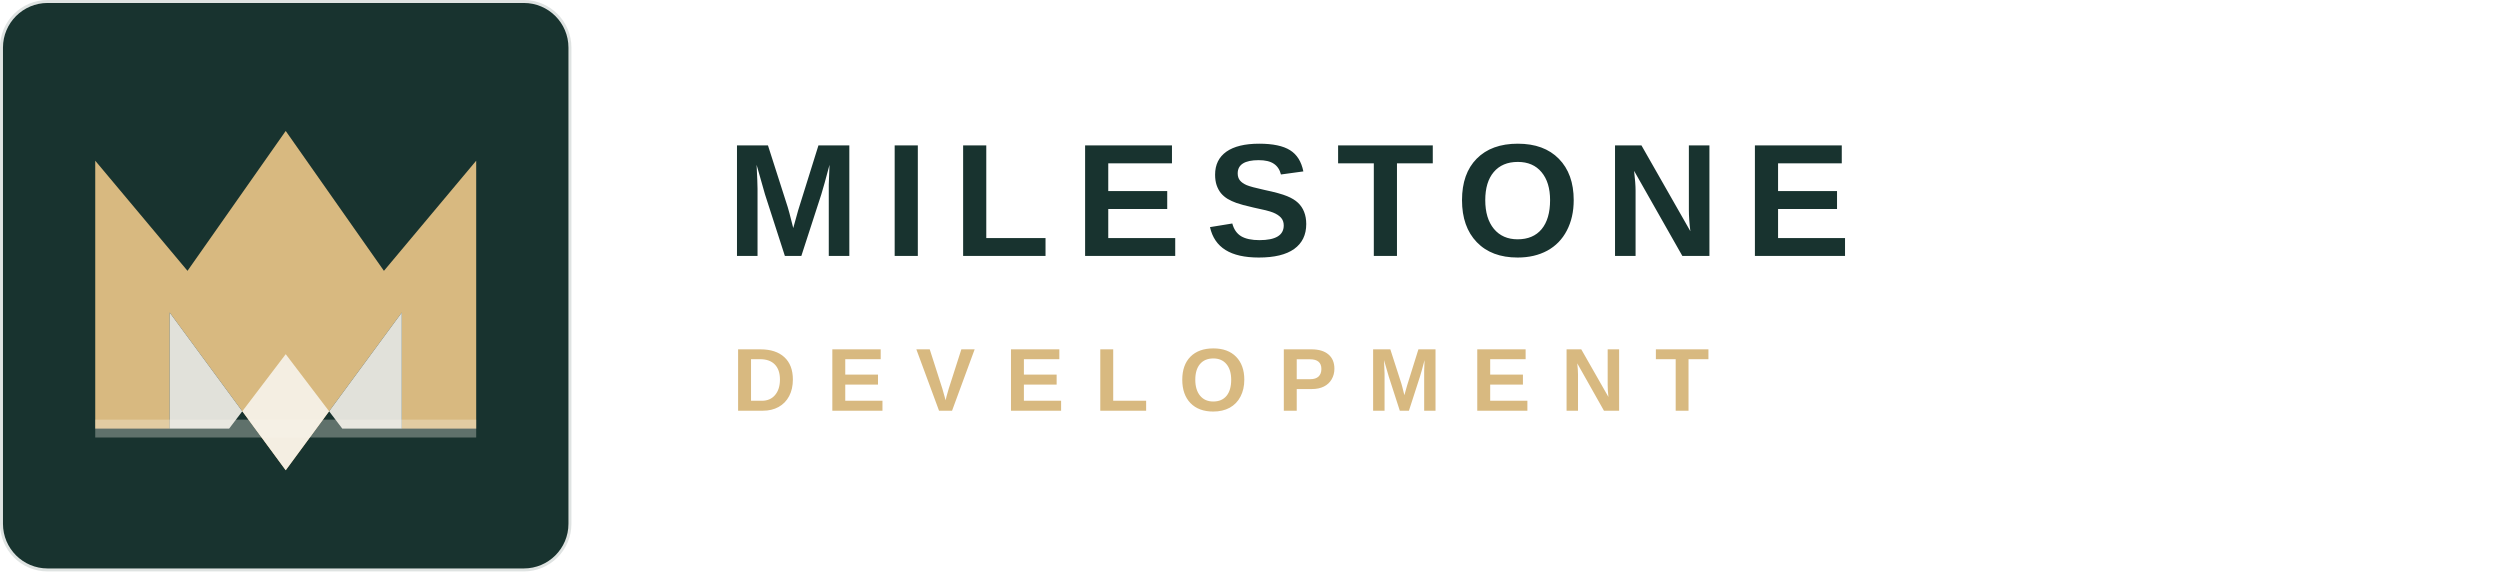
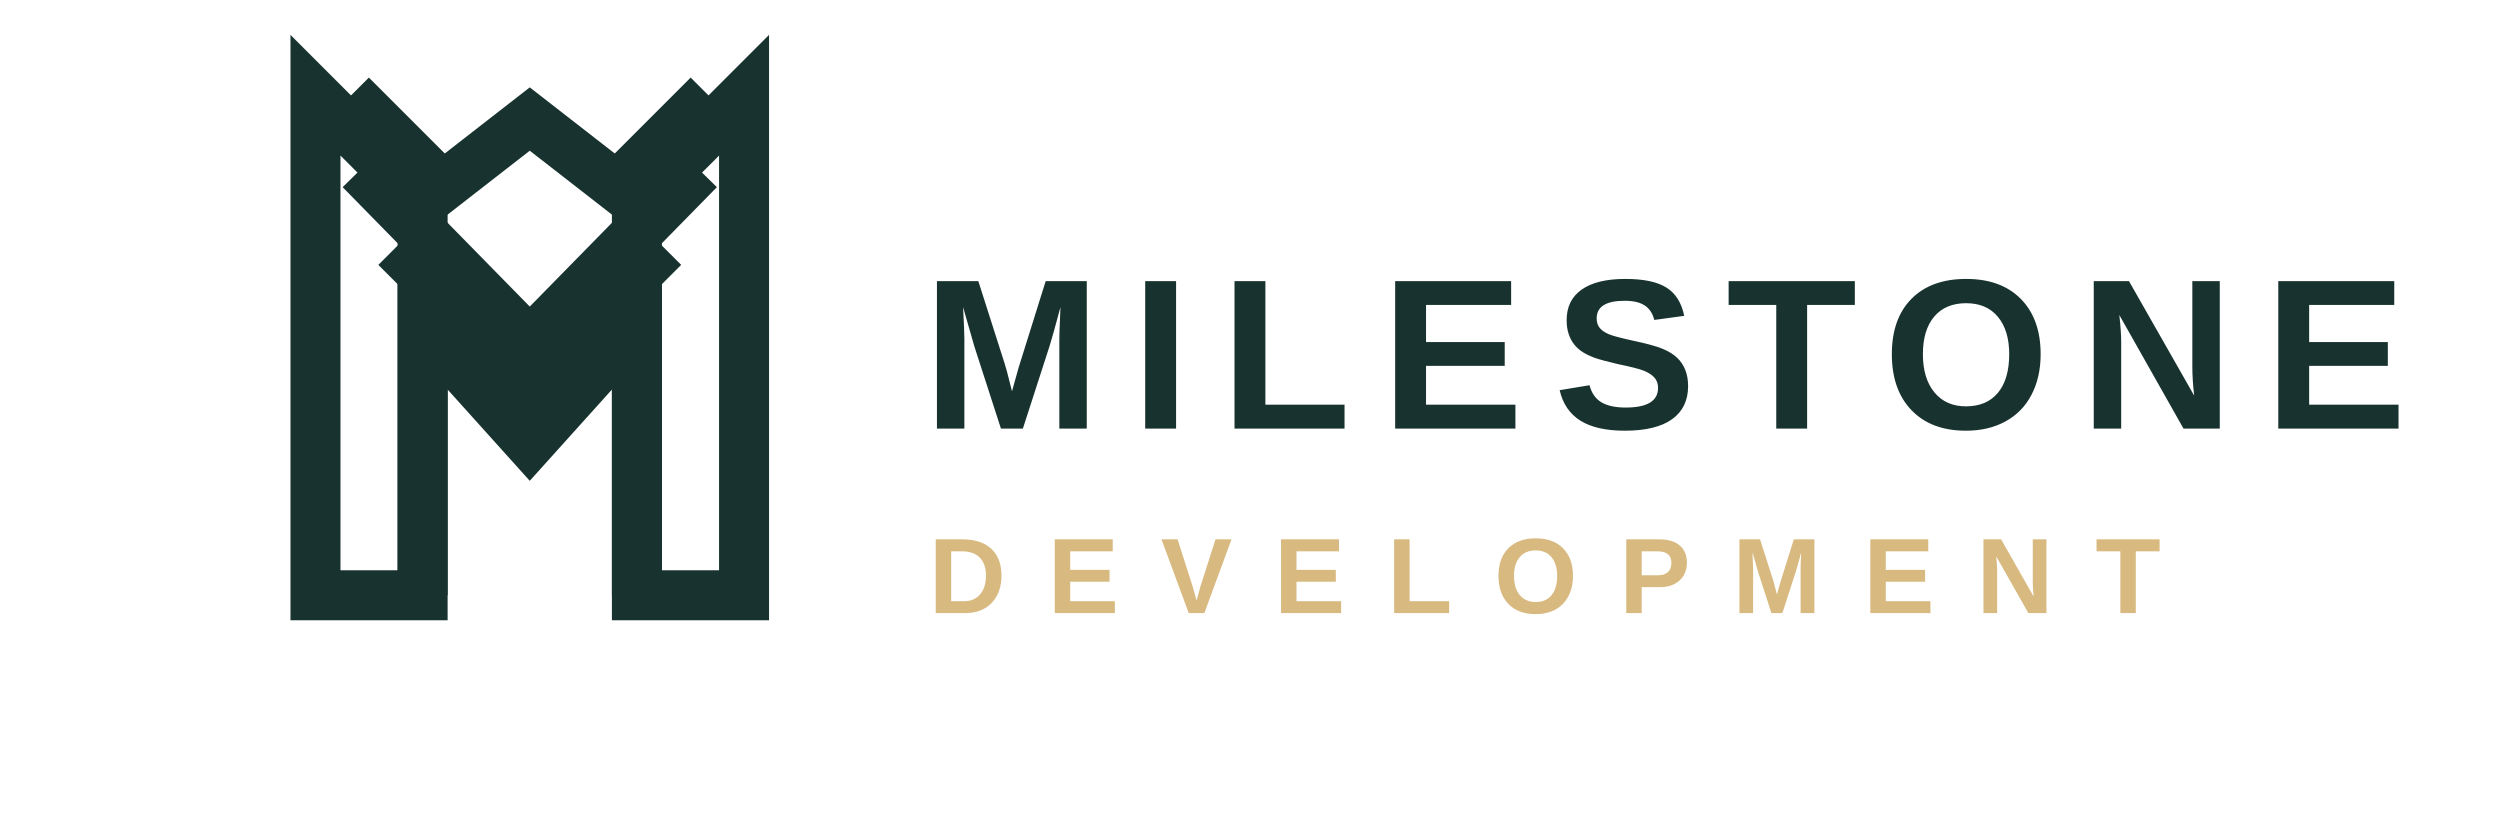
- <svg xmlns="http://www.w3.org/2000/svg" width="420" height="96" viewBox="0 0 420 96" fill="none" role="img" aria-labelledby="title desc">
-   <rect x="0.5" y="0.5" width="95" height="95" rx="7.5" fill="#18332F" stroke="rgba(24,51,47,0.14)" />
-   <path d="M16 72V27L31.5 45.5L48 22L64.5 45.5L80 27V72H67.5V52.5L48 79L28.5 52.5V72H16Z" fill="#D8B980" />
-   <path d="M28.5 72V52.5L48 79L67.5 52.5V72H57.5L48 59.5L38.5 72H28.5Z" fill="#F7F4EC" fill-opacity="0.9" />
-   <path d="M16 72H80" stroke="#F7F4EC" stroke-opacity="0.32" stroke-width="3" />
-   <text x="122" y="43" fill="#18332F" font-family="Arial, Helvetica, sans-serif" font-size="27" font-weight="800" letter-spacing="4">MILESTONE</text>
-   <text x="123" y="69" fill="#D8B980" font-family="Arial, Helvetica, sans-serif" font-size="15" font-weight="800" letter-spacing="5">DEVELOPMENT</text>
+ <svg xmlns="http://www.w3.org/2000/svg" width="420" height="140" viewBox="0 0 420 140" fill="none" role="img" aria-labelledby="title desc">
+   <g transform="translate(5 0)">
+     <path d="M48 16V100H66V54.5L84 74.5L102 54.5V100H120V16L102 34L84 20L66 34L48 16Z" stroke="#18332F" stroke-width="8.4" stroke-linejoin="miter" />
+     <path d="M54 16L66 28V100" stroke="#18332F" stroke-width="8.4" stroke-linejoin="miter" />
+     <path d="M114 16L102 28V100" stroke="#18332F" stroke-width="8.4" stroke-linejoin="miter" />
+     <path d="M58.5 31.5L84 57.5L109.5 31.5" stroke="#18332F" stroke-width="8.4" stroke-linecap="square" stroke-linejoin="miter" />
+     <path d="M64.5 44.5L84 64L103.5 44.5" stroke="#18332F" stroke-width="8.4" stroke-linecap="square" stroke-linejoin="miter" />
+   </g>
+   <text x="155" y="72" fill="#18332F" font-family="Arial, Helvetica, sans-serif" font-size="36" font-weight="800" letter-spacing="5">MILESTONE</text>
+   <text x="156" y="103" fill="#D8B980" font-family="Arial, Helvetica, sans-serif" font-size="18" font-weight="800" letter-spacing="7">DEVELOPMENT</text>
</svg>
